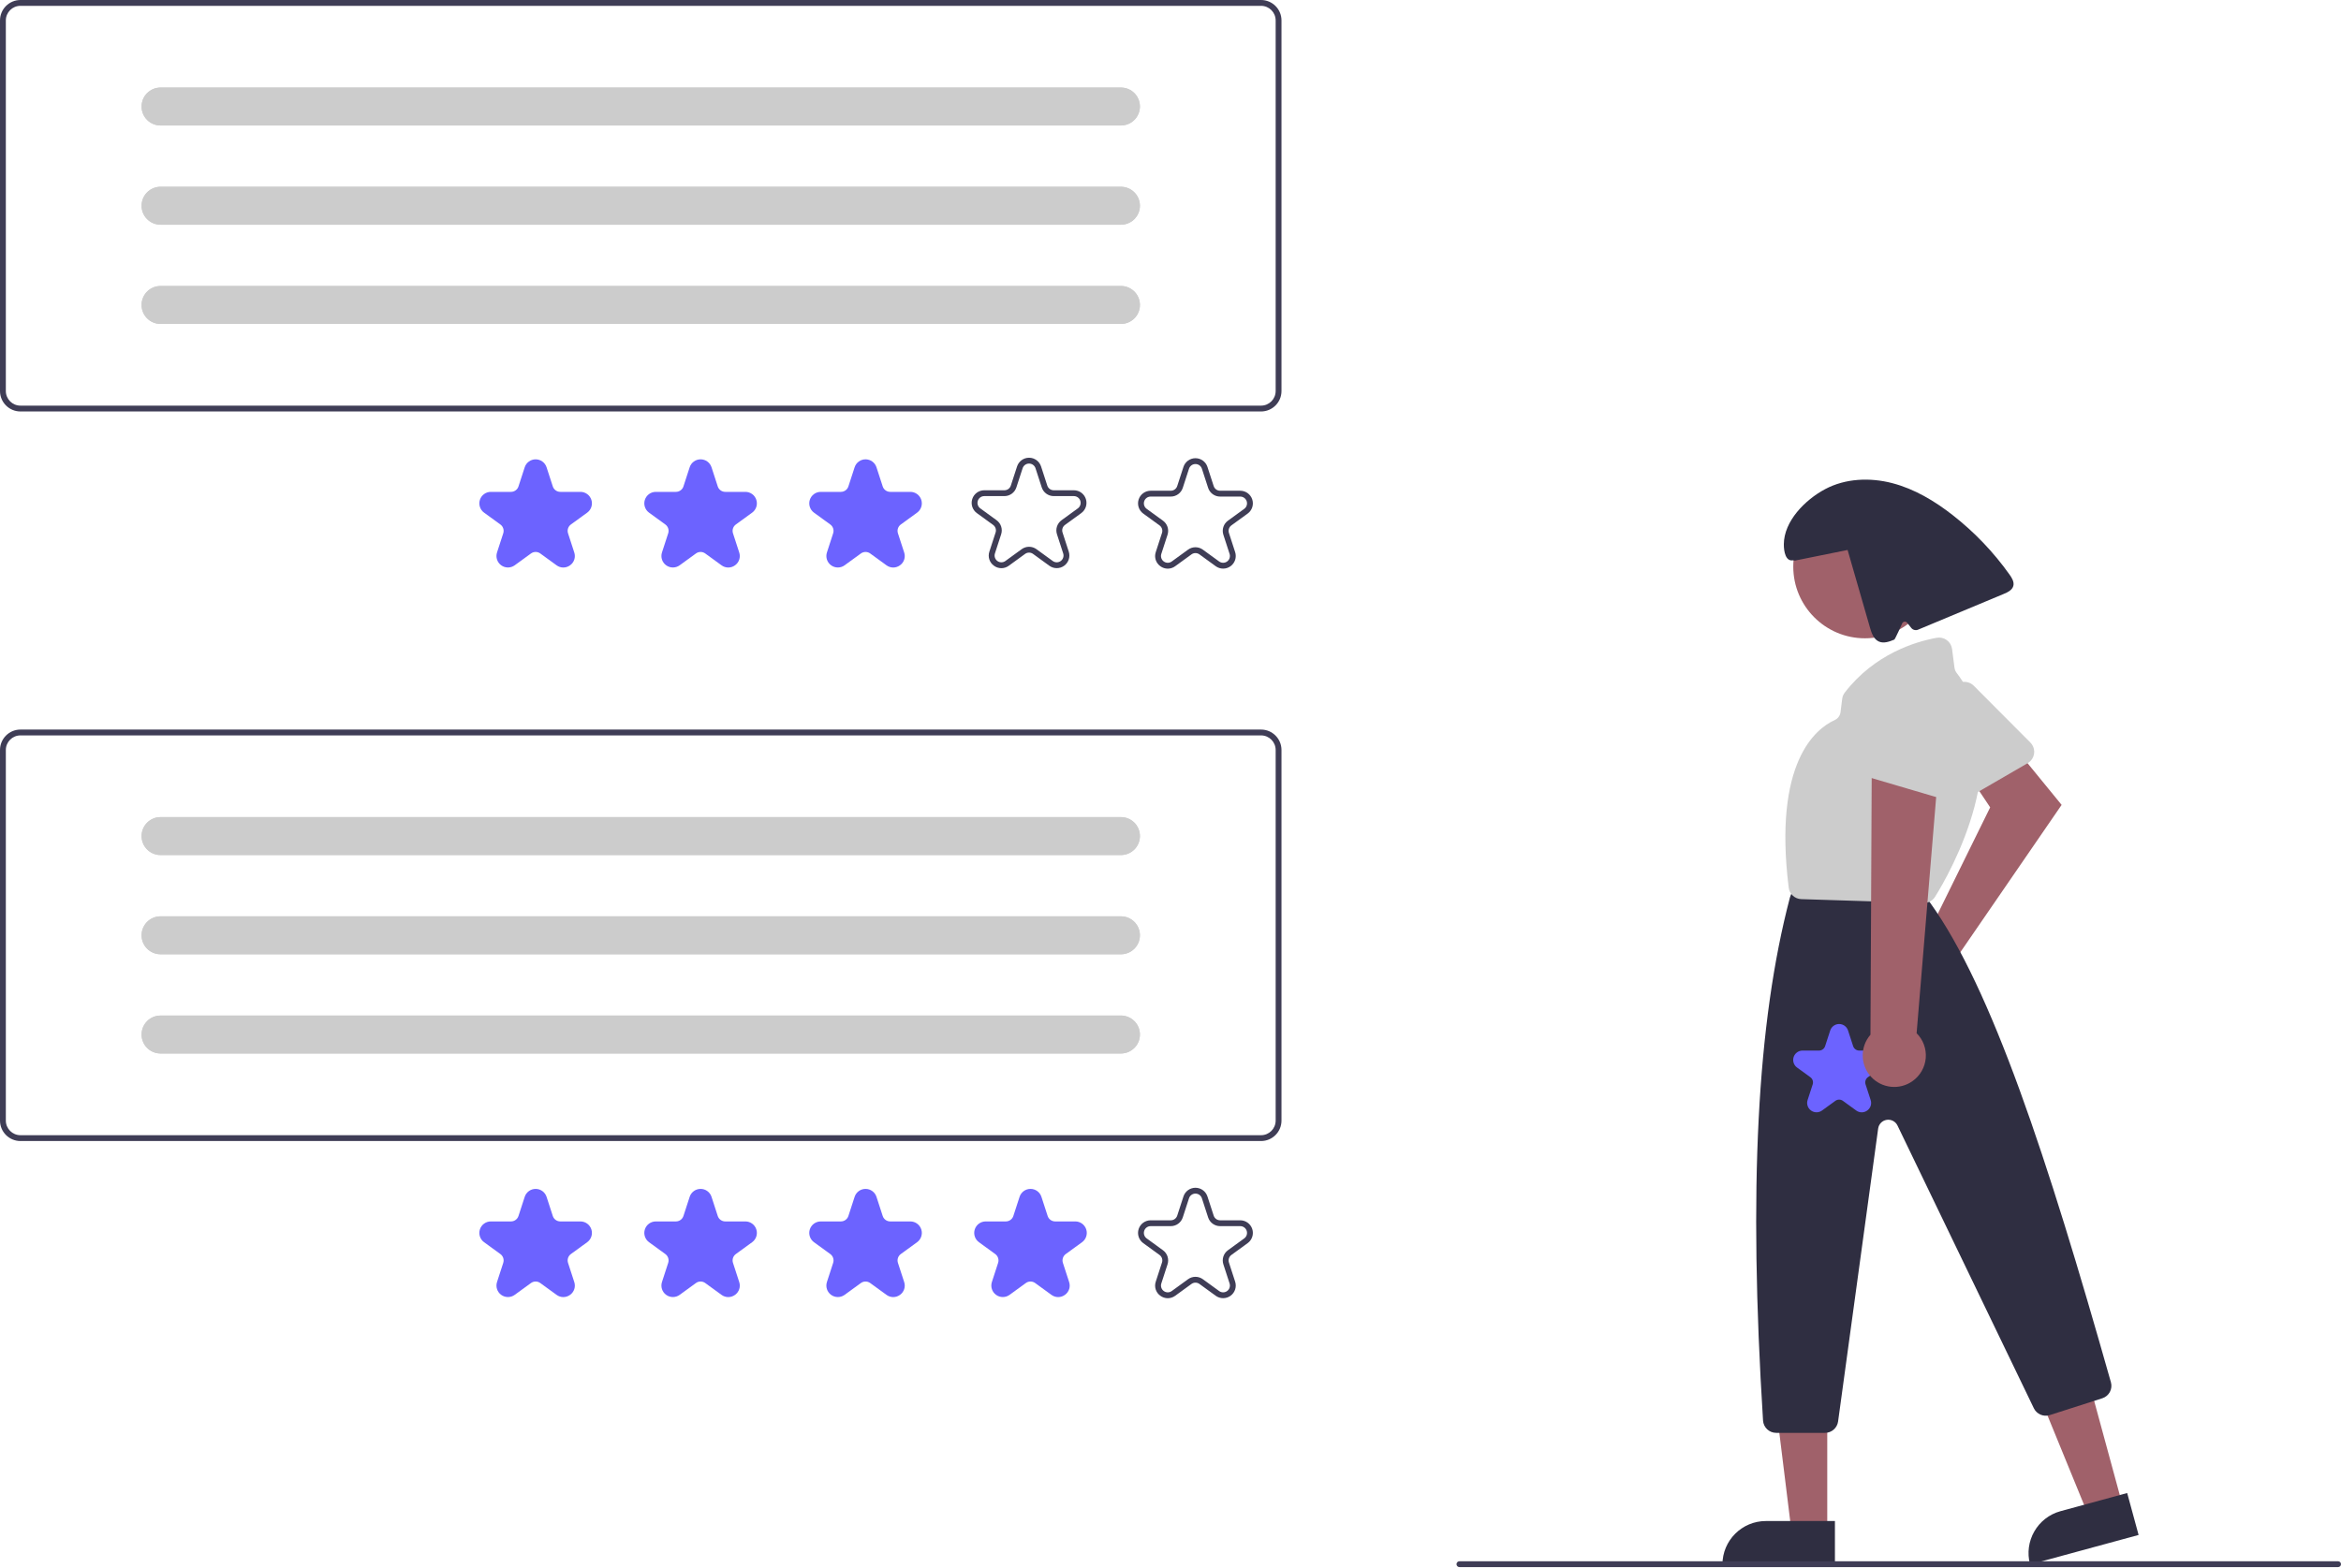
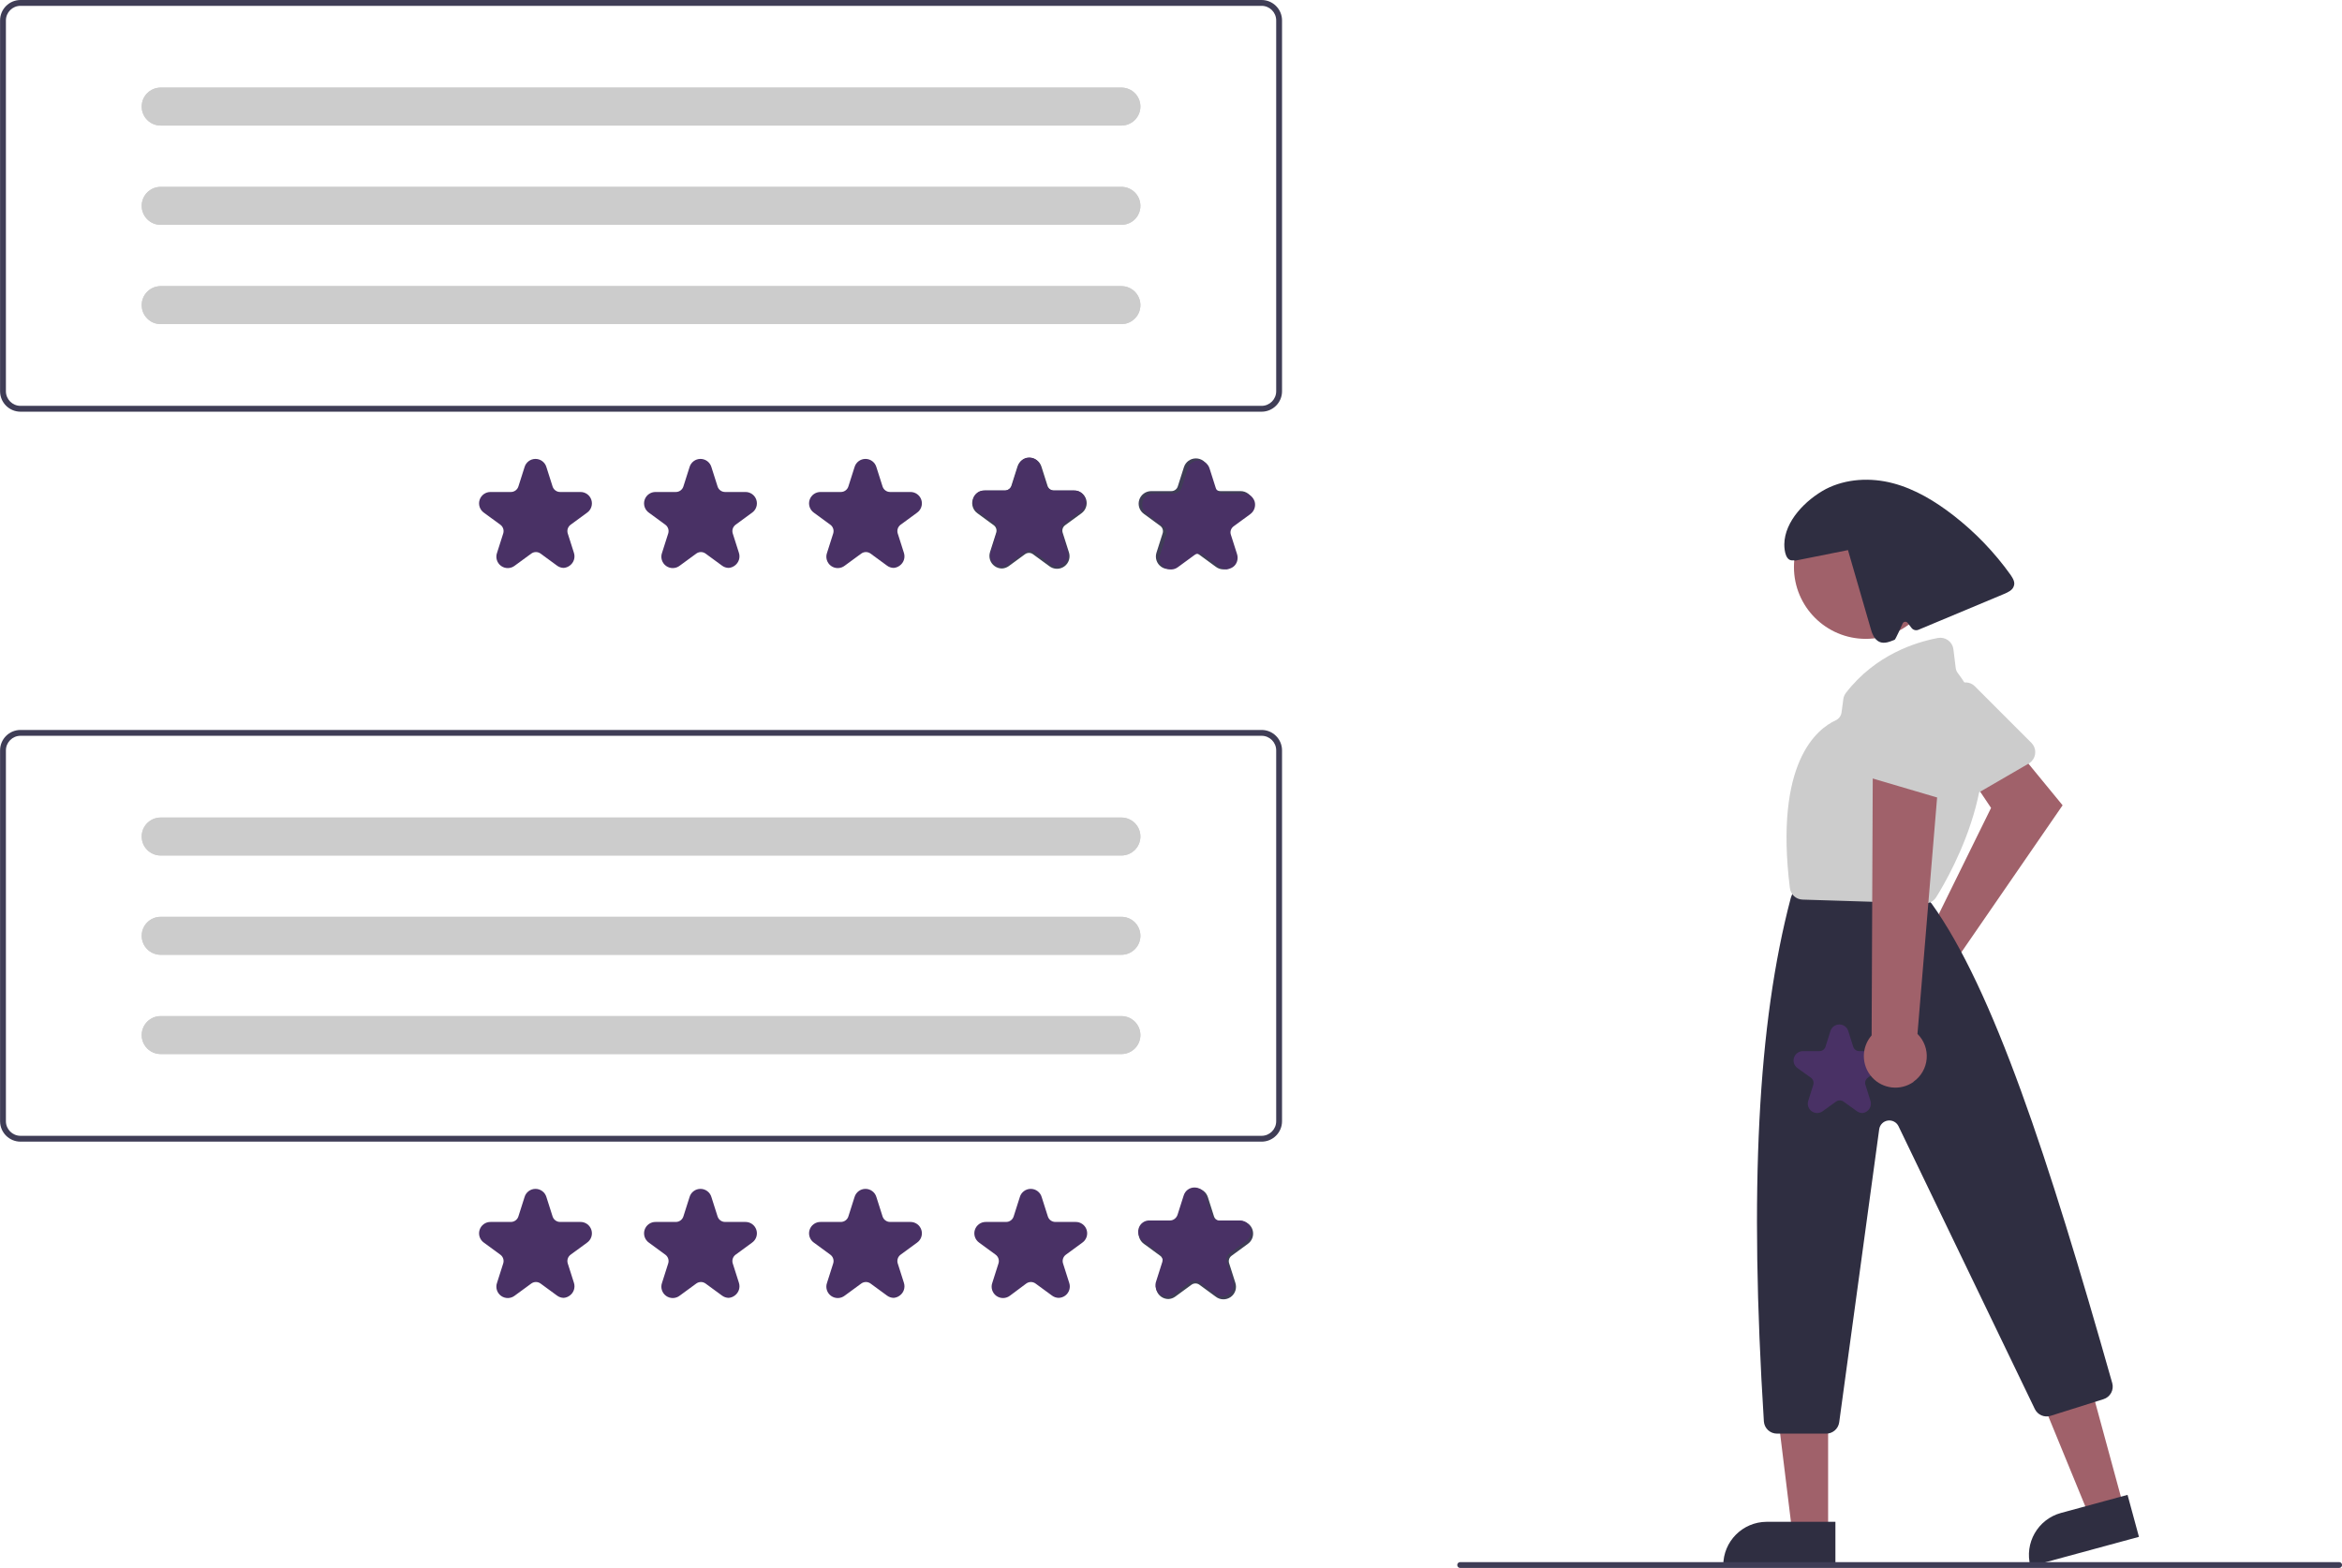
- <svg xmlns="http://www.w3.org/2000/svg" data-name="Layer 1" width="801.953" height="537" viewBox="0 0 801.953 537">
-   <path d="M857.273,503.003a10.527,10.527,0,0,1,1.621-.347l21.899-44.496-6.686-10.023,13.807-12.067,17.357,21.24-35.351,51.448a10.496,10.496,0,1,1-12.648-5.755Z" transform="translate(-199.0236 -181.5)" fill="#a0616a" />
-   <path d="M894.656,442.218a4.514,4.514,0,0,1-1.016.801l-22.406,12.989a4.499,4.499,0,0,1-6.324-1.968l-10.897-23.023a4.476,4.476,0,0,1,1.537-5.645l13.889-9.448a4.502,4.502,0,0,1,5.718.544L894.57,435.949a4.504,4.504,0,0,1,.086,6.269Z" transform="translate(-199.0236 -181.5)" fill="#ccc" />
-   <polygon points="727.092 515.689 715.262 518.908 697.217 474.811 714.677 470.06 727.092 515.689" fill="#a0616a" />
-   <path d="M906.717,697.917h23.644a0,0,0,0,1,0,0v14.887a0,0,0,0,1,0,0H891.83a0,0,0,0,1,0,0v0A14.887,14.887,0,0,1,906.717,697.917Z" transform="translate(-352.2474 82.43915) rotate(-15.22067)" fill="#2f2e41" />
-   <polygon points="625.961 524.716 613.702 524.715 607.869 477.427 625.963 477.428 625.961 524.716" fill="#a0616a" />
-   <path d="M604.944,521.212h23.644a0,0,0,0,1,0,0v14.887a0,0,0,0,1,0,0H590.057a0,0,0,0,1,0,0v0A14.887,14.887,0,0,1,604.944,521.212Z" fill="#2f2e41" />
-   <circle cx="638.878" cy="194.165" r="24.561" fill="#a0616a" />
-   <path d="M824.234,672.5H807.481a4.513,4.513,0,0,1-4.496-4.223c-4.992-79.361-2.072-136.289,9.19-179.153a4.678,4.678,0,0,1,.182-.552l.897-2.243a4.479,4.479,0,0,1,4.178-2.829h34.452a4.493,4.493,0,0,1,3.417,1.571l4.679,5.46c.091.106.177.215.259.329,21.101,29.426,40.011,86.954,61.912,164.278a4.485,4.485,0,0,1-2.958,5.517L901.189,666.417a4.524,4.524,0,0,1-5.425-2.332l-46.723-96.907a3.5,3.5,0,0,0-6.62,1.046l-13.728,100.386A4.517,4.517,0,0,1,824.234,672.5Z" transform="translate(-199.0236 -181.5)" fill="#2f2e41" />
-   <path d="M858.092,490.931c-.047,0-.094-.001-.141-.002l-41.848-1.321a4.485,4.485,0,0,1-4.329-3.954c-5.305-42.941,9.244-54.445,15.746-57.397a3.46,3.46,0,0,0,2.012-2.743l.562-4.501a4.484,4.484,0,0,1,.889-2.186c10.194-13.205,24.113-17.434,31.503-18.778a4.493,4.493,0,0,1,5.251,3.85l.843,6.463a3.56,3.56,0,0,0,.713,1.691c21.259,27.792-2.425,68.827-7.388,76.771h0A4.508,4.508,0,0,1,858.092,490.931Z" transform="translate(-199.0236 -181.5)" fill="#ccc" />
-   <path d="M887.455,378.43A97.753,97.753,0,0,0,867.95,358.01c-6.198-4.841-13.098-8.978-20.709-10.956-7.612-1.979-16.019-1.642-22.963,2.049-6.945,3.691-14.125,11.025-14.169,18.889-.014,2.527.629,5.945,3.117,5.508l.72.095q9.004-1.819,18.007-3.637,3.835,13.308,7.669,26.616c.539,1.87,1.262,3.961,3.037,4.758,1.672.751,3.604.043,5.296-.663.278-.116,2.668-5.482,2.668-5.482a1,1,0,0,1,1.723-.288l1.42,1.775a2,2,0,0,0,2.332.596q14.683-6.129,29.366-12.259c1.353-.565,2.865-1.302,3.257-2.715C889.095,380.944,888.267,379.576,887.455,378.43Z" transform="translate(-199.0236 -181.5)" fill="#2f2e41" />
-   <path d="M999.976,718.5h-301a1,1,0,0,1,0-2h301a1,1,0,0,1,0,2Z" transform="translate(-199.0236 -181.5)" fill="#3f3d56" />
-   <path d="M836.793,562.664a3.203,3.203,0,0,1-1.889-.625l-4.552-3.307a2.206,2.206,0,0,0-2.602,0l-4.552,3.307a3.213,3.213,0,0,1-4.945-3.592l1.739-5.351a2.207,2.207,0,0,0-.804-2.475l-4.552-3.308a3.213,3.213,0,0,1,1.889-5.813h5.626a2.208,2.208,0,0,0,2.105-1.529l1.739-5.351a3.213,3.213,0,0,1,6.112,0l1.739,5.351a2.208,2.208,0,0,0,2.105,1.529h5.626a3.213,3.213,0,0,1,1.889,5.813l-4.552,3.307a2.208,2.208,0,0,0-.804,2.475l1.739,5.351a3.165,3.165,0,0,1-1.167,3.592A3.203,3.203,0,0,1,836.793,562.664Z" transform="translate(-199.0236 -181.5)" fill="#6c63ff" />
-   <path d="M854.189,551.966a10.743,10.743,0,0,0,1.406-16.412l7.773-93.871-23.144,3.184-.44,91.205a10.801,10.801,0,0,0,14.405,15.895Z" transform="translate(-199.0236 -181.5)" fill="#a0616a" />
-   <path d="M864.881,455.199a4.514,4.514,0,0,1-1.281-.186l-24.846-7.308a4.499,4.499,0,0,1-2.927-5.941l9.195-23.754a4.476,4.476,0,0,1,5.153-2.771l16.415,3.568a4.502,4.502,0,0,1,3.542,4.521l-.764,27.492a4.504,4.504,0,0,1-4.488,4.378Z" transform="translate(-199.0236 -181.5)" fill="#ccc" />
-   <path d="M631.024,572.5H206.024a7.008,7.008,0,0,1-7-7v-127a7.008,7.008,0,0,1,7-7H631.024a7.008,7.008,0,0,1,7,7v127A7.008,7.008,0,0,1,631.024,572.5Zm-425-139a5.006,5.006,0,0,0-5,5v127a5.006,5.006,0,0,0,5,5H631.024a5.006,5.006,0,0,0,5-5v-127a5.006,5.006,0,0,0-5-5Z" transform="translate(-199.0236 -181.5)" fill="#3f3d56" />
-   <path d="M391.999,625.975a3.925,3.925,0,0,1-2.314-.766l-5.576-4.051a2.702,2.702,0,0,0-3.187,0l-5.576,4.051a3.937,3.937,0,0,1-6.058-4.401l2.13-6.555a2.705,2.705,0,0,0-.985-3.032l-5.576-4.051a3.936,3.936,0,0,1,2.314-7.121h6.893a2.705,2.705,0,0,0,2.579-1.873l2.13-6.555a3.937,3.937,0,0,1,7.488,0l2.13,6.555a2.705,2.705,0,0,0,2.579,1.873h6.893a3.937,3.937,0,0,1,2.314,7.121l-5.576,4.051a2.705,2.705,0,0,0-.985,3.032l2.13,6.555a3.877,3.877,0,0,1-1.43,4.401A3.924,3.924,0,0,1,391.999,625.975Z" transform="translate(-199.0236 -181.5)" fill="#6c63ff" />
-   <path d="M448.507,625.975a3.925,3.925,0,0,1-2.314-.766l-5.576-4.051a2.702,2.702,0,0,0-3.187,0l-5.576,4.051a3.937,3.937,0,0,1-6.058-4.401l2.13-6.555a2.705,2.705,0,0,0-.985-3.032l-5.576-4.051a3.937,3.937,0,0,1,2.314-7.121h6.893a2.705,2.705,0,0,0,2.579-1.873l2.13-6.555a3.936,3.936,0,0,1,7.488,0l2.13,6.555a2.705,2.705,0,0,0,2.579,1.873h6.893a3.937,3.937,0,0,1,2.314,7.121l-5.576,4.051a2.705,2.705,0,0,0-.985,3.032l2.13,6.555a3.877,3.877,0,0,1-1.43,4.401A3.924,3.924,0,0,1,448.507,625.975Z" transform="translate(-199.0236 -181.5)" fill="#6c63ff" />
-   <path d="M505.016,625.975a3.924,3.924,0,0,1-2.314-.766l-5.576-4.051a2.708,2.708,0,0,0-3.188,0l-5.576,4.051a3.936,3.936,0,0,1-6.058-4.401l2.13-6.555a2.705,2.705,0,0,0-.985-3.032l-5.576-4.051a3.937,3.937,0,0,1,2.314-7.121h6.893a2.705,2.705,0,0,0,2.579-1.873l2.13-6.555a3.936,3.936,0,0,1,7.488,0l2.13,6.555a2.705,2.705,0,0,0,2.579,1.873h6.893a3.937,3.937,0,0,1,2.314,7.121l-5.576,4.051a2.705,2.705,0,0,0-.985,3.032l2.13,6.555a3.878,3.878,0,0,1-1.43,4.401A3.925,3.925,0,0,1,505.016,625.975Z" transform="translate(-199.0236 -181.5)" fill="#6c63ff" />
-   <path d="M561.524,625.975a3.925,3.925,0,0,1-2.314-.766l-5.576-4.051a2.702,2.702,0,0,0-3.187,0L544.87,625.209a3.937,3.937,0,0,1-6.058-4.401l2.13-6.555a2.704,2.704,0,0,0-.985-3.032l-5.576-4.052a3.937,3.937,0,0,1,2.314-7.121h6.893a2.705,2.705,0,0,0,2.579-1.873l2.13-6.555a3.936,3.936,0,0,1,7.488,0l2.13,6.555a2.705,2.705,0,0,0,2.579,1.873h6.893a3.937,3.937,0,0,1,2.314,7.121l-5.576,4.051a2.705,2.705,0,0,0-.985,3.032l2.13,6.555A3.877,3.877,0,0,1,563.838,625.209,3.924,3.924,0,0,1,561.524,625.975Z" transform="translate(-199.0236 -181.5)" fill="#6c63ff" />
-   <path d="M599.065,626.364a4.313,4.313,0,0,1-2.541-.841,4.261,4.261,0,0,1-1.571-4.835l2.13-6.555a2.319,2.319,0,0,0-.844-2.598l-5.577-4.052a4.324,4.324,0,0,1,2.542-7.822H600.096a2.318,2.318,0,0,0,2.21-1.606l2.13-6.555a4.324,4.324,0,0,1,8.225,0l2.13,6.555a2.318,2.318,0,0,0,2.21,1.606h6.893a4.324,4.324,0,0,1,2.542,7.822l-5.576,4.052a2.318,2.318,0,0,0-.844,2.598l2.13,6.555a4.324,4.324,0,0,1-6.654,4.834l-5.576-4.051a2.318,2.318,0,0,0-2.732,0l-5.576,4.051A4.31,4.31,0,0,1,599.065,626.364Zm9.484-7.339a4.315,4.315,0,0,1,2.541.828l5.576,4.051a2.324,2.324,0,0,0,3.576-2.598l-2.13-6.555a4.313,4.313,0,0,1,1.571-4.834l5.576-4.052a2.324,2.324,0,0,0-1.366-4.204h-6.893a4.313,4.313,0,0,1-4.112-2.988l-2.13-6.555a2.324,2.324,0,0,0-4.421,0l-2.13,6.555a4.312,4.312,0,0,1-4.112,2.988h-6.893a2.324,2.324,0,0,0-1.366,4.204l5.577,4.052a4.314,4.314,0,0,1,1.571,4.834l-2.13,6.555a2.324,2.324,0,0,0,3.576,2.598l5.577-4.051A4.317,4.317,0,0,1,608.549,619.025Z" transform="translate(-199.0236 -181.5)" fill="#3f3d56" />
-   <path d="M254.024,461.5a6.5,6.5,0,0,0,0,13h329a6.5,6.5,0,1,0,0-13Z" transform="translate(-199.0236 -181.5)" fill="#ccc" />
-   <path d="M254.024,495.5a6.5,6.5,0,0,0,0,13h329a6.5,6.5,0,1,0,0-13Z" transform="translate(-199.0236 -181.5)" fill="#ccc" />
-   <path d="M254.024,529.5a6.5,6.5,0,0,0,0,13h329a6.5,6.5,0,1,0,0-13Z" transform="translate(-199.0236 -181.5)" fill="#ccc" />
-   <path d="M254.024,461.5a6.5,6.5,0,0,0,0,13h329a6.5,6.5,0,1,0,0-13Z" transform="translate(-199.0236 -181.5)" fill="#ccc" />
-   <path d="M254.024,495.5a6.5,6.5,0,0,0,0,13h329a6.5,6.5,0,1,0,0-13Z" transform="translate(-199.0236 -181.5)" fill="#ccc" />
-   <path d="M254.024,529.5a6.5,6.5,0,0,0,0,13h329a6.5,6.5,0,1,0,0-13Z" transform="translate(-199.0236 -181.5)" fill="#ccc" />
-   <path d="M631.024,322.5H206.024a7.008,7.008,0,0,1-7-7v-127a7.008,7.008,0,0,1,7-7H631.024a7.008,7.008,0,0,1,7,7v127A7.008,7.008,0,0,1,631.024,322.5Zm-425-139a5.006,5.006,0,0,0-5,5v127a5.006,5.006,0,0,0,5,5H631.024a5.006,5.006,0,0,0,5-5v-127a5.006,5.006,0,0,0-5-5Z" transform="translate(-199.0236 -181.5)" fill="#3f3d56" />
-   <path d="M391.999,375.975a3.925,3.925,0,0,1-2.314-.766l-5.576-4.051a2.702,2.702,0,0,0-3.187,0l-5.576,4.051a3.937,3.937,0,0,1-6.058-4.401l2.13-6.555a2.705,2.705,0,0,0-.985-3.032l-5.576-4.051a3.936,3.936,0,0,1,2.314-7.121h6.893a2.705,2.705,0,0,0,2.579-1.873l2.13-6.555a3.937,3.937,0,0,1,7.488,0l2.13,6.555a2.705,2.705,0,0,0,2.579,1.873h6.893a3.937,3.937,0,0,1,2.314,7.121l-5.576,4.051a2.705,2.705,0,0,0-.985,3.032l2.13,6.555a3.877,3.877,0,0,1-1.43,4.401A3.924,3.924,0,0,1,391.999,375.975Z" transform="translate(-199.0236 -181.5)" fill="#6c63ff" />
-   <path d="M448.507,375.975a3.925,3.925,0,0,1-2.314-.766l-5.576-4.051a2.702,2.702,0,0,0-3.187,0l-5.576,4.051a3.937,3.937,0,0,1-6.058-4.401l2.13-6.555a2.705,2.705,0,0,0-.985-3.032l-5.576-4.051a3.937,3.937,0,0,1,2.314-7.121h6.893a2.705,2.705,0,0,0,2.579-1.873l2.13-6.555a3.936,3.936,0,0,1,7.488,0l2.13,6.555a2.705,2.705,0,0,0,2.579,1.873h6.893a3.937,3.937,0,0,1,2.314,7.121l-5.576,4.051a2.705,2.705,0,0,0-.985,3.032l2.13,6.555a3.877,3.877,0,0,1-1.43,4.401A3.924,3.924,0,0,1,448.507,375.975Z" transform="translate(-199.0236 -181.5)" fill="#6c63ff" />
-   <path d="M505.016,375.975a3.924,3.924,0,0,1-2.314-.766l-5.576-4.051a2.708,2.708,0,0,0-3.188,0l-5.576,4.051a3.936,3.936,0,0,1-6.058-4.401l2.13-6.555a2.705,2.705,0,0,0-.985-3.032l-5.576-4.051a3.937,3.937,0,0,1,2.314-7.121h6.893a2.705,2.705,0,0,0,2.579-1.873l2.13-6.555a3.936,3.936,0,0,1,7.488,0l2.13,6.555a2.705,2.705,0,0,0,2.579,1.873h6.893a3.937,3.937,0,0,1,2.314,7.121l-5.576,4.051a2.705,2.705,0,0,0-.985,3.032l2.13,6.555a3.878,3.878,0,0,1-1.43,4.401A3.925,3.925,0,0,1,505.016,375.975Z" transform="translate(-199.0236 -181.5)" fill="#6c63ff" />
-   <path d="M599.065,376.364a4.313,4.313,0,0,1-2.541-.841,4.261,4.261,0,0,1-1.571-4.835l2.13-6.555a2.319,2.319,0,0,0-.844-2.598l-5.577-4.052a4.324,4.324,0,0,1,2.542-7.822H600.096a2.318,2.318,0,0,0,2.21-1.606l2.13-6.555a4.324,4.324,0,0,1,8.225,0l2.13,6.555a2.318,2.318,0,0,0,2.21,1.606h6.893a4.324,4.324,0,0,1,2.542,7.822l-5.576,4.052a2.318,2.318,0,0,0-.844,2.598l2.13,6.555a4.324,4.324,0,0,1-6.654,4.834l-5.576-4.051a2.318,2.318,0,0,0-2.732,0l-5.576,4.051A4.31,4.31,0,0,1,599.065,376.364Zm9.484-7.339a4.315,4.315,0,0,1,2.541.828l5.576,4.051a2.324,2.324,0,0,0,3.576-2.598l-2.13-6.555a4.313,4.313,0,0,1,1.571-4.834l5.576-4.052a2.324,2.324,0,0,0-1.366-4.204h-6.893a4.313,4.313,0,0,1-4.112-2.988l-2.13-6.555a2.324,2.324,0,0,0-4.421,0l-2.13,6.555a4.312,4.312,0,0,1-4.112,2.988h-6.893a2.324,2.324,0,0,0-1.366,4.204l5.577,4.052a4.314,4.314,0,0,1,1.571,4.834l-2.13,6.555a2.324,2.324,0,0,0,3.576,2.598l5.577-4.051A4.317,4.317,0,0,1,608.549,369.025Z" transform="translate(-199.0236 -181.5)" fill="#3f3d56" />
-   <path d="M542.065,376.203a4.313,4.313,0,0,1-2.541-.841,4.261,4.261,0,0,1-1.571-4.835l2.13-6.555a2.319,2.319,0,0,0-.844-2.598l-5.577-4.052A4.324,4.324,0,0,1,536.203,349.5H543.096a2.318,2.318,0,0,0,2.21-1.606l2.13-6.555a4.324,4.324,0,0,1,8.225,0l2.13,6.555a2.318,2.318,0,0,0,2.21,1.606h6.893a4.324,4.324,0,0,1,2.542,7.822l-5.576,4.052a2.318,2.318,0,0,0-.844,2.598l2.13,6.555a4.324,4.324,0,0,1-6.654,4.834l-5.576-4.051a2.318,2.318,0,0,0-2.732,0l-5.576,4.051A4.31,4.31,0,0,1,542.065,376.203Zm9.484-7.339a4.315,4.315,0,0,1,2.541.828l5.576,4.051a2.324,2.324,0,0,0,3.576-2.598l-2.13-6.555a4.313,4.313,0,0,1,1.571-4.834l5.576-4.052a2.324,2.324,0,0,0-1.366-4.204h-6.893a4.313,4.313,0,0,1-4.112-2.988l-2.13-6.555a2.324,2.324,0,0,0-4.421,0l-2.13,6.555A4.312,4.312,0,0,1,543.096,351.5h-6.893a2.324,2.324,0,0,0-1.366,4.204l5.577,4.052a4.314,4.314,0,0,1,1.571,4.834l-2.13,6.555a2.324,2.324,0,0,0,3.576,2.598l5.577-4.051A4.317,4.317,0,0,1,551.549,368.864Z" transform="translate(-199.0236 -181.5)" fill="#3f3d56" />
-   <path d="M254.024,211.5a6.5,6.5,0,0,0,0,13h329a6.5,6.5,0,0,0,0-13Z" transform="translate(-199.0236 -181.5)" fill="#ccc" />
-   <path d="M254.024,245.5a6.5,6.5,0,0,0,0,13h329a6.5,6.5,0,0,0,0-13Z" transform="translate(-199.0236 -181.5)" fill="#ccc" />
-   <path d="M254.024,279.5a6.5,6.5,0,0,0,0,13h329a6.5,6.5,0,0,0,0-13Z" transform="translate(-199.0236 -181.5)" fill="#ccc" />
-   <path d="M254.024,211.5a6.5,6.5,0,0,0,0,13h329a6.5,6.5,0,0,0,0-13Z" transform="translate(-199.0236 -181.5)" fill="#ccc" />
-   <path d="M254.024,245.5a6.5,6.5,0,0,0,0,13h329a6.5,6.5,0,0,0,0-13Z" transform="translate(-199.0236 -181.5)" fill="#ccc" />
-   <path d="M254.024,279.5a6.5,6.5,0,0,0,0,13h329a6.5,6.5,0,0,0,0-13Z" transform="translate(-199.0236 -181.5)" fill="#ccc" />
+ <svg xmlns="http://www.w3.org/2000/svg" data-name="Layer 1" width="802" height="537" viewBox="0 0 801.953 537">
+   <path d="M 857.3 503 a 10.5 10.5 0 0 1 1.6 -0.3 l 21.9 -44.5 l -6.7 -10 l 13.8 -12.1 l 17.4 21.2 l -35.4 51.4 a 10.5 10.5 0 1 1 -12.6 -5.8 Z" transform="translate(-199,-181.5)" fill="#a0616a" />
+   <path d="M 894.7 442.2 a 4.5 4.5 0 0 1 -1 0.8 l -22.4 13 a 4.5 4.5 0 0 1 -6.3 -2 l -10.9 -23 a 4.5 4.5 0 0 1 1.5 -5.6 l 13.9 -9.4 a 4.5 4.5 0 0 1 5.7 0.5 L 894.6 435.9 a 4.5 4.5 0 0 1 0.1 6.3 Z" transform="translate(-199,-181.5)" fill="#cccccc" />
+   <polygon points="727.1,515.7 715.3,518.9 697.2,474.8 714.7,470.1 727.1,515.7" fill="#a0616a" />
+   <path d="M 906.7 697.9 h 23.6 a 0 0 0 0 1 0 0 v 14.9 a 0 0 0 0 1 0 0 H 891.8 a 0 0 0 0 1 0 0 v 0 A 14.9 14.9 0 0 1 906.7 697.9 Z" transform="translate(-352.2,82.4) rotate(-15.2)" fill="#2f2e41" />
+   <polygon points="626,524.7 613.7,524.7 607.9,477.4 626,477.4 626,524.7" fill="#a0616a" />
+   <path d="M 604.9 521.2 h 23.6 a 0 0 0 0 1 0 0 v 14.9 a 0 0 0 0 1 0 0 H 590.1 a 0 0 0 0 1 0 0 v 0 A 14.9 14.9 0 0 1 604.9 521.2 Z" fill="#2f2e41" />
+   <circle cx="638.9" cy="194.2" r="24.6" fill="#a0616a" />
+   <path d="M 824.2 672.5 H 807.5 a 4.5 4.5 0 0 1 -4.5 -4.2 c -5 -79.4 -2.1 -136.3 9.2 -179.2 a 4.7 4.7 0 0 1 0.2 -0.6 l 0.9 -2.2 a 4.5 4.5 0 0 1 4.2 -2.8 h 34.5 a 4.5 4.5 0 0 1 3.4 1.6 l 4.7 5.5 c 0.1 0.1 0.2 0.2 0.3 0.3 c 21.1 29.4 40 87 61.9 164.3 a 4.5 4.5 0 0 1 -3 5.5 L 901.2 666.4 a 4.5 4.5 0 0 1 -5.4 -2.3 l -46.7 -96.9 a 3.5 3.5 0 0 0 -6.6 1 l -13.7 100.4 A 4.5 4.5 0 0 1 824.2 672.5 Z" transform="translate(-199,-181.5)" fill="#2f2e41" />
+   <path d="M 858.1 490.9 c 0 0 -0.1 0 -0.1 0 l -41.8 -1.3 a 4.5 4.5 0 0 1 -4.3 -4 c -5.3 -42.9 9.2 -54.4 15.7 -57.4 a 3.5 3.5 0 0 0 2 -2.7 l 0.6 -4.5 a 4.5 4.5 0 0 1 0.9 -2.2 c 10.2 -13.2 24.1 -17.4 31.5 -18.8 a 4.5 4.5 0 0 1 5.3 3.8 l 0.8 6.5 a 3.6 3.6 0 0 0 0.7 1.7 c 21.3 27.8 -2.4 68.8 -7.4 76.8 h 0 A 4.5 4.5 0 0 1 858.1 490.9 Z" transform="translate(-199,-181.5)" fill="#cccccc" />
+   <path d="M 887.5 378.4 A 97.8 97.8 0 0 0 867.9 358 c -6.2 -4.8 -13.1 -9 -20.7 -11 c -7.6 -2 -16 -1.6 -23 2 c -6.9 3.7 -14.1 11 -14.2 18.9 c 0 2.5 0.6 5.9 3.1 5.5 l 0.7 0.1 q 9 -1.8 18 -3.6 q 3.8 13.3 7.7 26.6 c 0.5 1.9 1.3 4 3 4.8 c 1.7 0.8 3.6 0 5.3 -0.7 c 0.3 -0.1 2.7 -5.5 2.7 -5.5 a 1 1 0 0 1 1.7 -0.3 l 1.4 1.8 a 2 2 0 0 0 2.3 0.6 q 14.7 -6.1 29.4 -12.3 c 1.4 -0.6 2.9 -1.3 3.3 -2.7 C 889.1 380.9 888.3 379.6 887.5 378.4 Z" transform="translate(-199,-181.5)" fill="#2f2e41" />
+   <path d="M 1000 718.5 h -301 a 1 1 0 0 1 0 -2 h 301 a 1 1 0 0 1 0 2 Z" transform="translate(-199,-181.5)" fill="#3f3d56" />
+   <path d="M 836.8 562.7 a 3.2 3.2 0 0 1 -1.9 -0.6 l -4.6 -3.3 a 2.2 2.2 0 0 0 -2.6 0 l -4.6 3.3 a 3.2 3.2 0 0 1 -4.9 -3.6 l 1.7 -5.4 a 2.2 2.2 0 0 0 -0.8 -2.5 l -4.6 -3.3 a 3.2 3.2 0 0 1 1.9 -5.8 h 5.6 a 2.2 2.2 0 0 0 2.1 -1.5 l 1.7 -5.4 a 3.2 3.2 0 0 1 6.1 0 l 1.7 5.4 a 2.2 2.2 0 0 0 2.1 1.5 h 5.6 a 3.2 3.2 0 0 1 1.9 5.8 l -4.6 3.3 a 2.2 2.2 0 0 0 -0.8 2.5 l 1.7 5.4 a 3.2 3.2 0 0 1 -1.2 3.6 A 3.2 3.2 0 0 1 836.8 562.7 Z" transform="translate(-199,-181.5)" fill="#493165" />
+   <path d="M 854.2 552 a 10.7 10.7 0 0 0 1.4 -16.4 l 7.8 -93.9 l -23.1 3.2 l -0.4 91.2 a 10.8 10.8 0 0 0 14.4 15.9 Z" transform="translate(-199,-181.5)" fill="#a0616a" />
+   <path d="M 864.9 455.2 a 4.5 4.5 0 0 1 -1.3 -0.2 l -24.8 -7.3 a 4.5 4.5 0 0 1 -2.9 -5.9 l 9.2 -23.8 a 4.5 4.5 0 0 1 5.2 -2.8 l 16.4 3.6 a 4.5 4.5 0 0 1 3.5 4.5 l -0.8 27.5 a 4.5 4.5 0 0 1 -4.5 4.4 Z" transform="translate(-199,-181.5)" fill="#cccccc" />
+   <path d="M 631 572.5 H 206 a 7 7 0 0 1 -7 -7 v -127 a 7 7 0 0 1 7 -7 H 631 a 7 7 0 0 1 7 7 v 127 A 7 7 0 0 1 631 572.5 Z m -425 -139 a 5 5 0 0 0 -5 5 v 127 a 5 5 0 0 0 5 5 H 631 a 5 5 0 0 0 5 -5 v -127 a 5 5 0 0 0 -5 -5 Z" transform="translate(-199,-181.5)" fill="#3f3d56" />
+   <path d="M 392 626 a 3.9 3.9 0 0 1 -2.3 -0.8 l -5.6 -4.1 a 2.7 2.7 0 0 0 -3.2 0 l -5.6 4.1 a 3.9 3.9 0 0 1 -6.1 -4.4 l 2.1 -6.6 a 2.7 2.7 0 0 0 -1 -3 l -5.6 -4.1 a 3.9 3.9 0 0 1 2.3 -7.1 h 6.9 a 2.7 2.7 0 0 0 2.6 -1.9 l 2.1 -6.6 a 3.9 3.9 0 0 1 7.5 0 l 2.1 6.6 a 2.7 2.7 0 0 0 2.6 1.9 h 6.9 a 3.9 3.9 0 0 1 2.3 7.1 l -5.6 4.1 a 2.7 2.7 0 0 0 -1 3 l 2.1 6.6 a 3.9 3.9 0 0 1 -1.4 4.4 A 3.9 3.9 0 0 1 392 626 Z" transform="translate(-199,-181.5)" fill="#493165" />
+   <path d="M 448.5 626 a 3.9 3.9 0 0 1 -2.3 -0.8 l -5.6 -4.1 a 2.7 2.7 0 0 0 -3.2 0 l -5.6 4.1 a 3.9 3.9 0 0 1 -6.1 -4.4 l 2.1 -6.6 a 2.7 2.7 0 0 0 -1 -3 l -5.6 -4.1 a 3.9 3.9 0 0 1 2.3 -7.1 h 6.9 a 2.7 2.7 0 0 0 2.6 -1.9 l 2.1 -6.6 a 3.9 3.9 0 0 1 7.5 0 l 2.1 6.6 a 2.7 2.7 0 0 0 2.6 1.9 h 6.9 a 3.9 3.9 0 0 1 2.3 7.1 l -5.6 4.1 a 2.7 2.7 0 0 0 -1 3 l 2.1 6.6 a 3.9 3.9 0 0 1 -1.4 4.4 A 3.9 3.9 0 0 1 448.5 626 Z" transform="translate(-199,-181.5)" fill="#493165" />
+   <path d="M 505 626 a 3.9 3.9 0 0 1 -2.3 -0.8 l -5.6 -4.1 a 2.7 2.7 0 0 0 -3.2 0 l -5.6 4.1 a 3.9 3.9 0 0 1 -6.1 -4.4 l 2.1 -6.6 a 2.7 2.7 0 0 0 -1 -3 l -5.6 -4.1 a 3.9 3.9 0 0 1 2.3 -7.1 h 6.9 a 2.7 2.7 0 0 0 2.6 -1.9 l 2.1 -6.6 a 3.9 3.9 0 0 1 7.5 0 l 2.1 6.6 a 2.7 2.7 0 0 0 2.6 1.9 h 6.9 a 3.9 3.9 0 0 1 2.3 7.1 l -5.6 4.1 a 2.7 2.7 0 0 0 -1 3 l 2.1 6.6 a 3.9 3.9 0 0 1 -1.4 4.4 A 3.9 3.9 0 0 1 505 626 Z" transform="translate(-199,-181.5)" fill="#493165" />
+   <path d="M 561.5 626 a 3.9 3.9 0 0 1 -2.3 -0.8 l -5.6 -4.1 a 2.7 2.7 0 0 0 -3.2 0 L 544.9 625.2 a 3.9 3.9 0 0 1 -6.1 -4.4 l 2.1 -6.6 a 2.7 2.7 0 0 0 -1 -3 l -5.6 -4.1 a 3.9 3.9 0 0 1 2.3 -7.1 h 6.9 a 2.7 2.7 0 0 0 2.6 -1.9 l 2.1 -6.6 a 3.9 3.9 0 0 1 7.5 0 l 2.1 6.6 a 2.7 2.7 0 0 0 2.6 1.9 h 6.9 a 3.9 3.9 0 0 1 2.3 7.1 l -5.6 4.1 a 2.7 2.7 0 0 0 -1 3 l 2.1 6.6 A 3.9 3.9 0 0 1 563.8 625.2 A 3.9 3.9 0 0 1 561.5 626 Z" transform="matrix(1,0,0,1,-199,-181.5)" fill="#493165" />
+   <path d="M 599.1 626.4 a 4.3 4.3 0 0 1 -2.5 -0.8 a 4.3 4.3 0 0 1 -1.6 -4.8 l 2.1 -6.6 a 2.3 2.3 0 0 0 -0.8 -2.6 l -5.6 -4.1 a 4.3 4.3 0 0 1 2.5 -7.8 H 600.1 a 2.3 2.3 0 0 0 2.2 -1.6 l 2.1 -6.6 a 4.3 4.3 0 0 1 8.2 0 l 2.1 6.6 a 2.3 2.3 0 0 0 2.2 1.6 h 6.9 a 4.3 4.3 0 0 1 2.5 7.8 l -5.6 4.1 a 2.3 2.3 0 0 0 -0.8 2.6 l 2.1 6.6 a 4.3 4.3 0 0 1 -6.7 4.8 l -5.6 -4.1 a 2.3 2.3 0 0 0 -2.7 0 l -5.6 4.1 A 4.3 4.3 0 0 1 599.1 626.4 Z m 9.5 -7.3 a 4.3 4.3 0 0 1 2.5 0.8 l 5.6 4.1 a 2.3 2.3 0 0 0 3.6 -2.6 l -2.1 -6.6 a 4.3 4.3 0 0 1 1.6 -4.8 l 5.6 -4.1 a 2.3 2.3 0 0 0 -1.4 -4.2 h -6.9 a 4.3 4.3 0 0 1 -4.1 -3 l -2.1 -6.6 a 2.3 2.3 0 0 0 -4.4 0 l -2.1 6.6 a 4.3 4.3 0 0 1 -4.1 3 h -6.9 a 2.3 2.3 0 0 0 -1.4 4.2 l 5.6 4.1 a 4.3 4.3 0 0 1 1.6 4.8 l -2.1 6.6 a 2.3 2.3 0 0 0 3.6 2.6 l 5.6 -4.1 A 4.3 4.3 0 0 1 608.5 619 Z" transform="translate(-199,-181.5)" fill="#3f3d56" />
+   <path d="M 254 461.5 a 6.5 6.5 0 0 0 0 13 h 329 a 6.5 6.5 0 1 0 0 -13 Z" transform="translate(-199,-181.5)" fill="#cccccc" />
+   <path d="M 254 495.5 a 6.5 6.5 0 0 0 0 13 h 329 a 6.5 6.5 0 1 0 0 -13 Z" transform="translate(-199,-181.5)" fill="#cccccc" />
+   <path d="M 254 529.5 a 6.5 6.5 0 0 0 0 13 h 329 a 6.5 6.5 0 1 0 0 -13 Z" transform="translate(-199,-181.5)" fill="#cccccc" />
+   <path d="M 254 461.5 a 6.5 6.5 0 0 0 0 13 h 329 a 6.5 6.5 0 1 0 0 -13 Z" transform="translate(-199,-181.5)" fill="#cccccc" />
+   <path d="M 254 495.5 a 6.5 6.5 0 0 0 0 13 h 329 a 6.5 6.5 0 1 0 0 -13 Z" transform="translate(-199,-181.5)" fill="#cccccc" />
+   <path d="M 254 529.5 a 6.5 6.5 0 0 0 0 13 h 329 a 6.5 6.5 0 1 0 0 -13 Z" transform="translate(-199,-181.5)" fill="#cccccc" />
+   <path d="M 631 322.5 H 206 a 7 7 0 0 1 -7 -7 v -127 a 7 7 0 0 1 7 -7 H 631 a 7 7 0 0 1 7 7 v 127 A 7 7 0 0 1 631 322.5 Z m -425 -139 a 5 5 0 0 0 -5 5 v 127 a 5 5 0 0 0 5 5 H 631 a 5 5 0 0 0 5 -5 v -127 a 5 5 0 0 0 -5 -5 Z" transform="translate(-199,-181.5)" fill="#3f3d56" />
+   <path d="M 392 376 a 3.9 3.9 0 0 1 -2.3 -0.8 l -5.6 -4.1 a 2.7 2.7 0 0 0 -3.2 0 l -5.6 4.1 a 3.9 3.9 0 0 1 -6.1 -4.4 l 2.1 -6.6 a 2.7 2.7 0 0 0 -1 -3 l -5.6 -4.1 a 3.9 3.9 0 0 1 2.3 -7.1 h 6.9 a 2.7 2.7 0 0 0 2.6 -1.9 l 2.1 -6.6 a 3.9 3.9 0 0 1 7.5 0 l 2.1 6.6 a 2.7 2.7 0 0 0 2.6 1.9 h 6.9 a 3.9 3.9 0 0 1 2.3 7.1 l -5.6 4.1 a 2.7 2.7 0 0 0 -1 3 l 2.1 6.6 a 3.9 3.9 0 0 1 -1.4 4.4 A 3.9 3.9 0 0 1 392 376 Z" transform="translate(-199,-181.5)" fill="#493165" />
+   <path d="M 448.5 376 a 3.9 3.9 0 0 1 -2.3 -0.8 l -5.6 -4.1 a 2.7 2.7 0 0 0 -3.2 0 l -5.6 4.1 a 3.9 3.9 0 0 1 -6.1 -4.4 l 2.1 -6.6 a 2.7 2.7 0 0 0 -1 -3 l -5.6 -4.1 a 3.9 3.9 0 0 1 2.3 -7.1 h 6.9 a 2.7 2.7 0 0 0 2.6 -1.9 l 2.1 -6.6 a 3.9 3.9 0 0 1 7.5 0 l 2.1 6.6 a 2.7 2.7 0 0 0 2.6 1.9 h 6.9 a 3.9 3.9 0 0 1 2.3 7.1 l -5.6 4.1 a 2.7 2.7 0 0 0 -1 3 l 2.1 6.6 a 3.9 3.9 0 0 1 -1.4 4.4 A 3.9 3.9 0 0 1 448.5 376 Z" transform="translate(-199,-181.5)" fill="#493165" />
+   <path d="M 505 376 a 3.9 3.9 0 0 1 -2.3 -0.8 l -5.6 -4.1 a 2.7 2.7 0 0 0 -3.2 0 l -5.6 4.1 a 3.9 3.9 0 0 1 -6.1 -4.4 l 2.1 -6.6 a 2.7 2.7 0 0 0 -1 -3 l -5.6 -4.1 a 3.9 3.9 0 0 1 2.3 -7.1 h 6.9 a 2.7 2.7 0 0 0 2.6 -1.9 l 2.1 -6.6 a 3.9 3.9 0 0 1 7.5 0 l 2.1 6.6 a 2.7 2.7 0 0 0 2.6 1.9 h 6.9 a 3.9 3.9 0 0 1 2.3 7.1 l -5.6 4.1 a 2.7 2.7 0 0 0 -1 3 l 2.1 6.6 a 3.9 3.9 0 0 1 -1.4 4.4 A 3.9 3.9 0 0 1 505 376 Z" transform="matrix(1,0,0,1,-199,-181.5)" fill="#493165" />
+   <path d="M 599.1 376.4 a 4.3 4.3 0 0 1 -2.5 -0.8 a 4.3 4.3 0 0 1 -1.6 -4.8 l 2.1 -6.6 a 2.3 2.3 0 0 0 -0.8 -2.6 l -5.6 -4.1 a 4.3 4.3 0 0 1 2.5 -7.8 H 600.1 a 2.3 2.3 0 0 0 2.2 -1.6 l 2.1 -6.6 a 4.3 4.3 0 0 1 8.2 0 l 2.1 6.6 a 2.3 2.3 0 0 0 2.2 1.6 h 6.9 a 4.3 4.3 0 0 1 2.5 7.8 l -5.6 4.1 a 2.3 2.3 0 0 0 -0.8 2.6 l 2.1 6.6 a 4.3 4.3 0 0 1 -6.7 4.8 l -5.6 -4.1 a 2.3 2.3 0 0 0 -2.7 0 l -5.6 4.1 A 4.3 4.3 0 0 1 599.1 376.4 Z m 9.5 -7.3 a 4.3 4.3 0 0 1 2.5 0.8 l 5.6 4.1 a 2.3 2.3 0 0 0 3.6 -2.6 l -2.1 -6.6 a 4.3 4.3 0 0 1 1.6 -4.8 l 5.6 -4.1 a 2.3 2.3 0 0 0 -1.4 -4.2 h -6.9 a 4.3 4.3 0 0 1 -4.1 -3 l -2.1 -6.6 a 2.3 2.3 0 0 0 -4.4 0 l -2.1 6.6 a 4.3 4.3 0 0 1 -4.1 3 h -6.9 a 2.3 2.3 0 0 0 -1.4 4.2 l 5.6 4.1 a 4.3 4.3 0 0 1 1.6 4.8 l -2.1 6.6 a 2.3 2.3 0 0 0 3.6 2.6 l 5.6 -4.1 A 4.3 4.3 0 0 1 608.5 369 Z" transform="translate(-199,-181.5)" fill="#3f3d56" />
+   <path d="M 542.1 376.2 a 4.3 4.3 0 0 1 -2.5 -0.8 a 4.3 4.3 0 0 1 -1.6 -4.8 l 2.1 -6.6 a 2.3 2.3 0 0 0 -0.8 -2.6 l -5.6 -4.1 A 4.3 4.3 0 0 1 536.2 349.5 H 543.1 a 2.3 2.3 0 0 0 2.2 -1.6 l 2.1 -6.6 a 4.3 4.3 0 0 1 8.2 0 l 2.1 6.6 a 2.3 2.3 0 0 0 2.2 1.6 h 6.9 a 4.3 4.3 0 0 1 2.5 7.8 l -5.6 4.1 a 2.3 2.3 0 0 0 -0.8 2.6 l 2.1 6.6 a 4.3 4.3 0 0 1 -6.7 4.8 l -5.6 -4.1 a 2.3 2.3 0 0 0 -2.7 0 l -5.6 4.1 A 4.3 4.3 0 0 1 542.1 376.2 Z m 9.5 -7.3 a 4.3 4.3 0 0 1 2.5 0.8 l 5.6 4.1 a 2.3 2.3 0 0 0 3.6 -2.6 l -2.1 -6.6 a 4.3 4.3 0 0 1 1.6 -4.8 l 5.6 -4.1 a 2.3 2.3 0 0 0 -1.4 -4.2 h -6.9 a 4.3 4.3 0 0 1 -4.1 -3 l -2.1 -6.6 a 2.3 2.3 0 0 0 -4.4 0 l -2.1 6.6 A 4.3 4.3 0 0 1 543.1 351.5 h -6.9 a 2.3 2.3 0 0 0 -1.4 4.2 l 5.6 4.1 a 4.3 4.3 0 0 1 1.6 4.8 l -2.1 6.6 a 2.3 2.3 0 0 0 3.6 2.6 l 5.6 -4.1 A 4.3 4.3 0 0 1 551.5 368.9 Z" transform="translate(-199,-181.5)" fill="#3f3d56" />
+   <path d="M 254 211.5 a 6.5 6.5 0 0 0 0 13 h 329 a 6.5 6.5 0 0 0 0 -13 Z" transform="translate(-199,-181.5)" fill="#cccccc" />
+   <path d="M 254 245.5 a 6.5 6.5 0 0 0 0 13 h 329 a 6.5 6.5 0 0 0 0 -13 Z" transform="translate(-199,-181.5)" fill="#cccccc" />
+   <path d="M 254 279.5 a 6.5 6.5 0 0 0 0 13 h 329 a 6.5 6.5 0 0 0 0 -13 Z" transform="translate(-199,-181.5)" fill="#cccccc" />
+   <path d="M 254 211.5 a 6.5 6.5 0 0 0 0 13 h 329 a 6.5 6.5 0 0 0 0 -13 Z" transform="translate(-199,-181.5)" fill="#cccccc" />
+   <path d="M 254 245.5 a 6.5 6.5 0 0 0 0 13 h 329 a 6.5 6.5 0 0 0 0 -13 Z" transform="translate(-199,-181.5)" fill="#cccccc" />
+   <path d="M 254 279.5 a 6.5 6.5 0 0 0 0 13 h 329 a 6.5 6.5 0 0 0 0 -13 Z" transform="translate(-199,-181.5)" fill="#cccccc" />
+   <path fill="#493165" transform="matrix(1,0,0,1,-199,-181.5)" d="M 561.1 375.5 C 560.2 375.5 559.4 375.2 558.8 374.7 l -5.6 -4.1 C 552.2 369.9 550.9 369.9 550 370.6 l -5.6 4.1 C 543 375.8 541.1 375.8 539.7 374.8 C 538.2 373.8 537.7 371.9 538.3 370.3 l 2.1 -6.6 C 540.7 362.6 540.3 361.4 539.4 360.7 l -5.6 -4.1 C 532.4 355.6 531.8 353.8 532.3 352.2 C 532.8 350.5 534.4 349.4 536.1 349.5 h 6.9 C 544.2 349.5 545.2 348.7 545.6 347.6 l 2.1 -6.6 C 548.2 339.3 549.7 338.2 551.4 338.2 C 553.2 338.2 554.7 339.3 555.2 341 l 2.1 6.6 C 557.6 348.7 558.7 349.5 559.9 349.5 h 6.9 C 568.5 349.4 570 350.5 570.6 352.2 C 571.1 353.8 570.5 355.6 569.1 356.6 l -5.6 4.1 C 562.5 361.4 562.1 362.6 562.5 363.7 l 2.1 6.6 C 565.1 371.9 564.6 373.7 563.2 374.7 C 562.6 375.1 561.8 375.4 561.1 375.5 Z" />
+   <path fill="#493165" transform="matrix(1,0,0,1,-199,-181.5)" d="M 619.1 376.5 C 618.2 376.5 617.4 376.2 616.8 375.7 l -5.6 -4.1 C 610.2 370.9 608.9 370.9 608 371.6 l -5.6 4.1 C 601 376.8 599.1 376.8 597.7 375.8 C 596.2 374.8 595.7 372.9 596.3 371.3 l 2.1 -6.6 C 598.7 363.6 598.3 362.4 597.4 361.7 l -5.6 -4.1 C 590.4 356.6 589.8 354.8 590.3 353.2 C 590.8 351.5 592.4 350.4 594.1 350.5 h 6.9 C 602.2 350.5 603.2 349.7 603.6 348.6 l 2.1 -6.6 C 606.2 340.3 607.7 339.2 609.4 339.2 C 611.2 339.2 612.7 340.3 613.2 342 l 2.1 6.6 C 615.6 349.7 616.7 350.5 617.9 350.5 h 6.9 C 626.5 350.4 628 351.5 628.6 353.2 C 629.1 354.8 628.5 356.6 627.1 357.6 l -5.6 4.1 C 620.5 362.4 620.1 363.6 620.5 364.7 l 2.1 6.6 C 623.1 372.9 622.6 374.7 621.2 375.7 C 620.6 376.1 619.8 376.4 619.1 376.5 Z" />
+   <path fill="#493165" transform="matrix(1,0,0,1,-199,-181.5)" d="M 617.6 625.5 C 616.7 625.5 615.9 625.2 615.3 624.7 l -5.6 -4.1 C 608.7 619.9 607.4 619.9 606.5 620.6 L 601 624.7 C 599.6 625.8 597.7 625.8 596.3 624.8 C 594.8 623.8 594.3 621.9 594.9 620.3 l 2.1 -6.6 C 597.3 612.6 596.9 611.4 596 610.7 l -5.6 -4.1 C 589 605.6 588.4 603.8 588.9 602.2 C 589.4 600.5 591 599.4 592.7 599.5 h 6.9 C 600.8 599.5 601.8 598.7 602.2 597.6 l 2.1 -6.6 C 604.8 589.3 606.3 588.2 608 588.2 C 609.8 588.2 611.3 589.3 611.8 591 l 2.1 6.6 C 614.2 598.7 615.3 599.5 616.5 599.5 h 6.9 C 625.1 599.4 626.6 600.5 627.2 602.2 C 627.7 603.8 627.1 605.6 625.7 606.6 l -5.6 4.1 C 619.1 611.4 618.7 612.6 619.1 613.7 l 2.1 6.6 C 621.7 621.9 621.2 623.7 619.9 624.7 C 619.2 625.2 618.4 625.5 617.6 625.5 Z" />
</svg>
